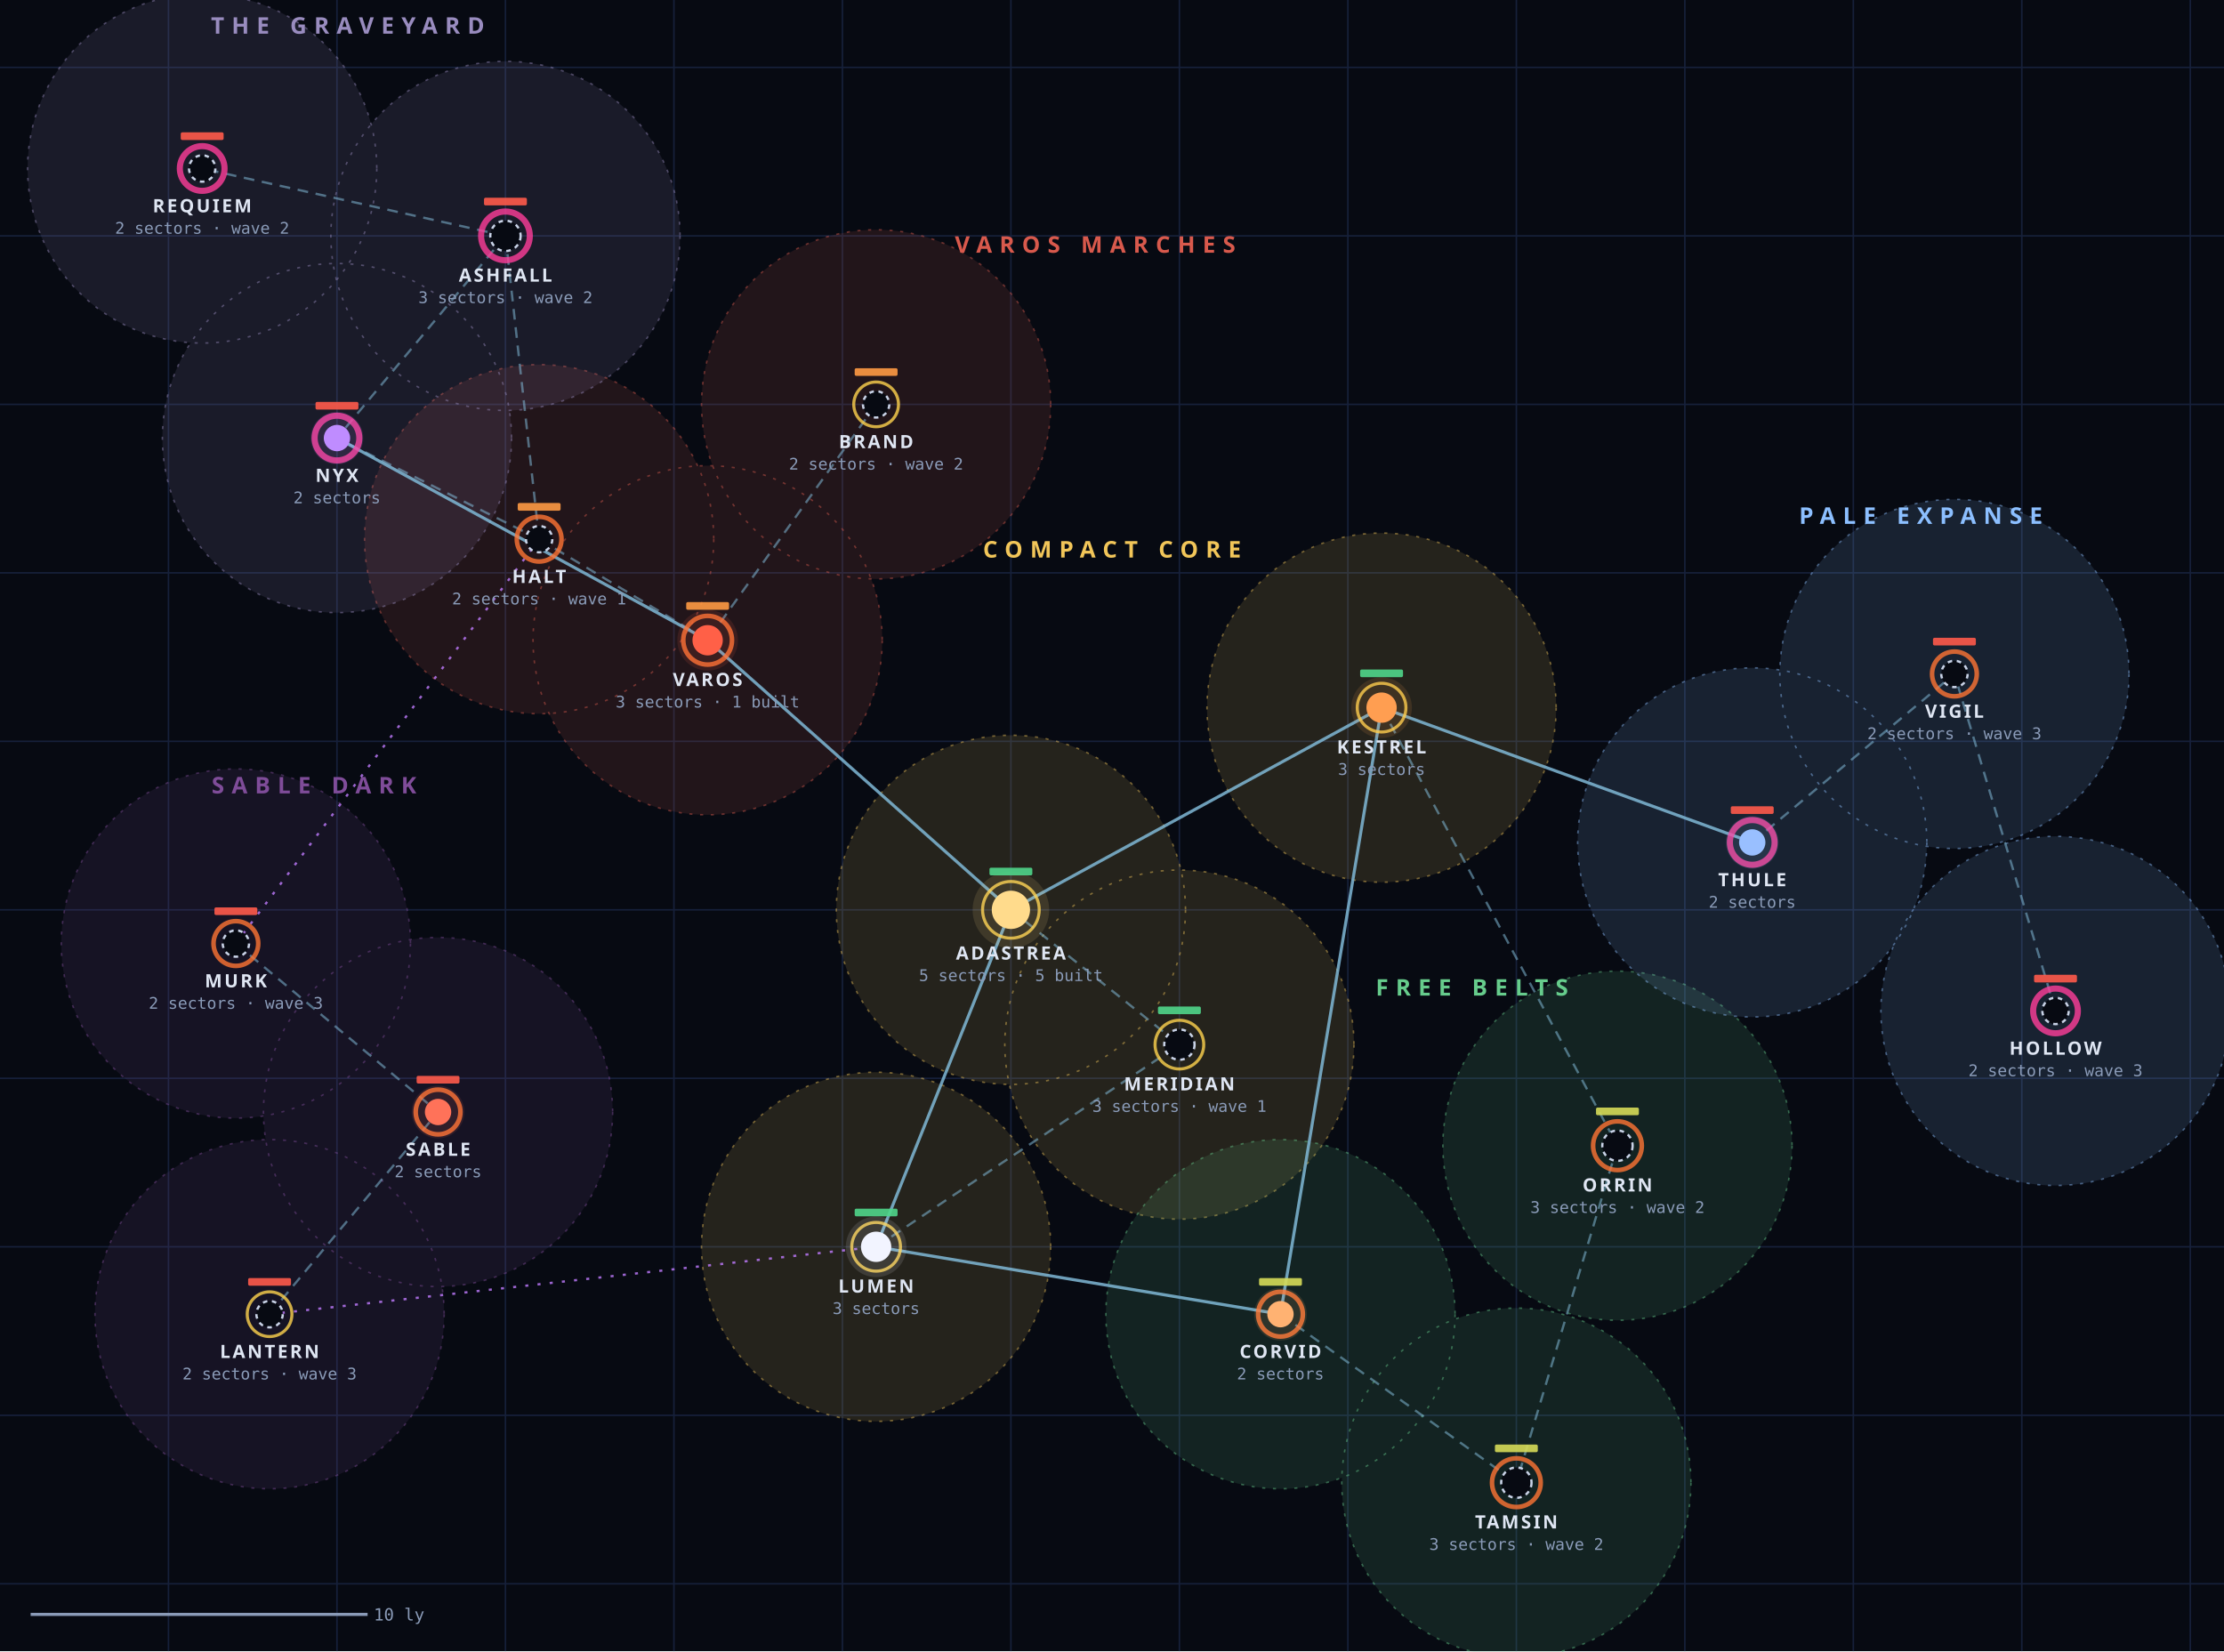
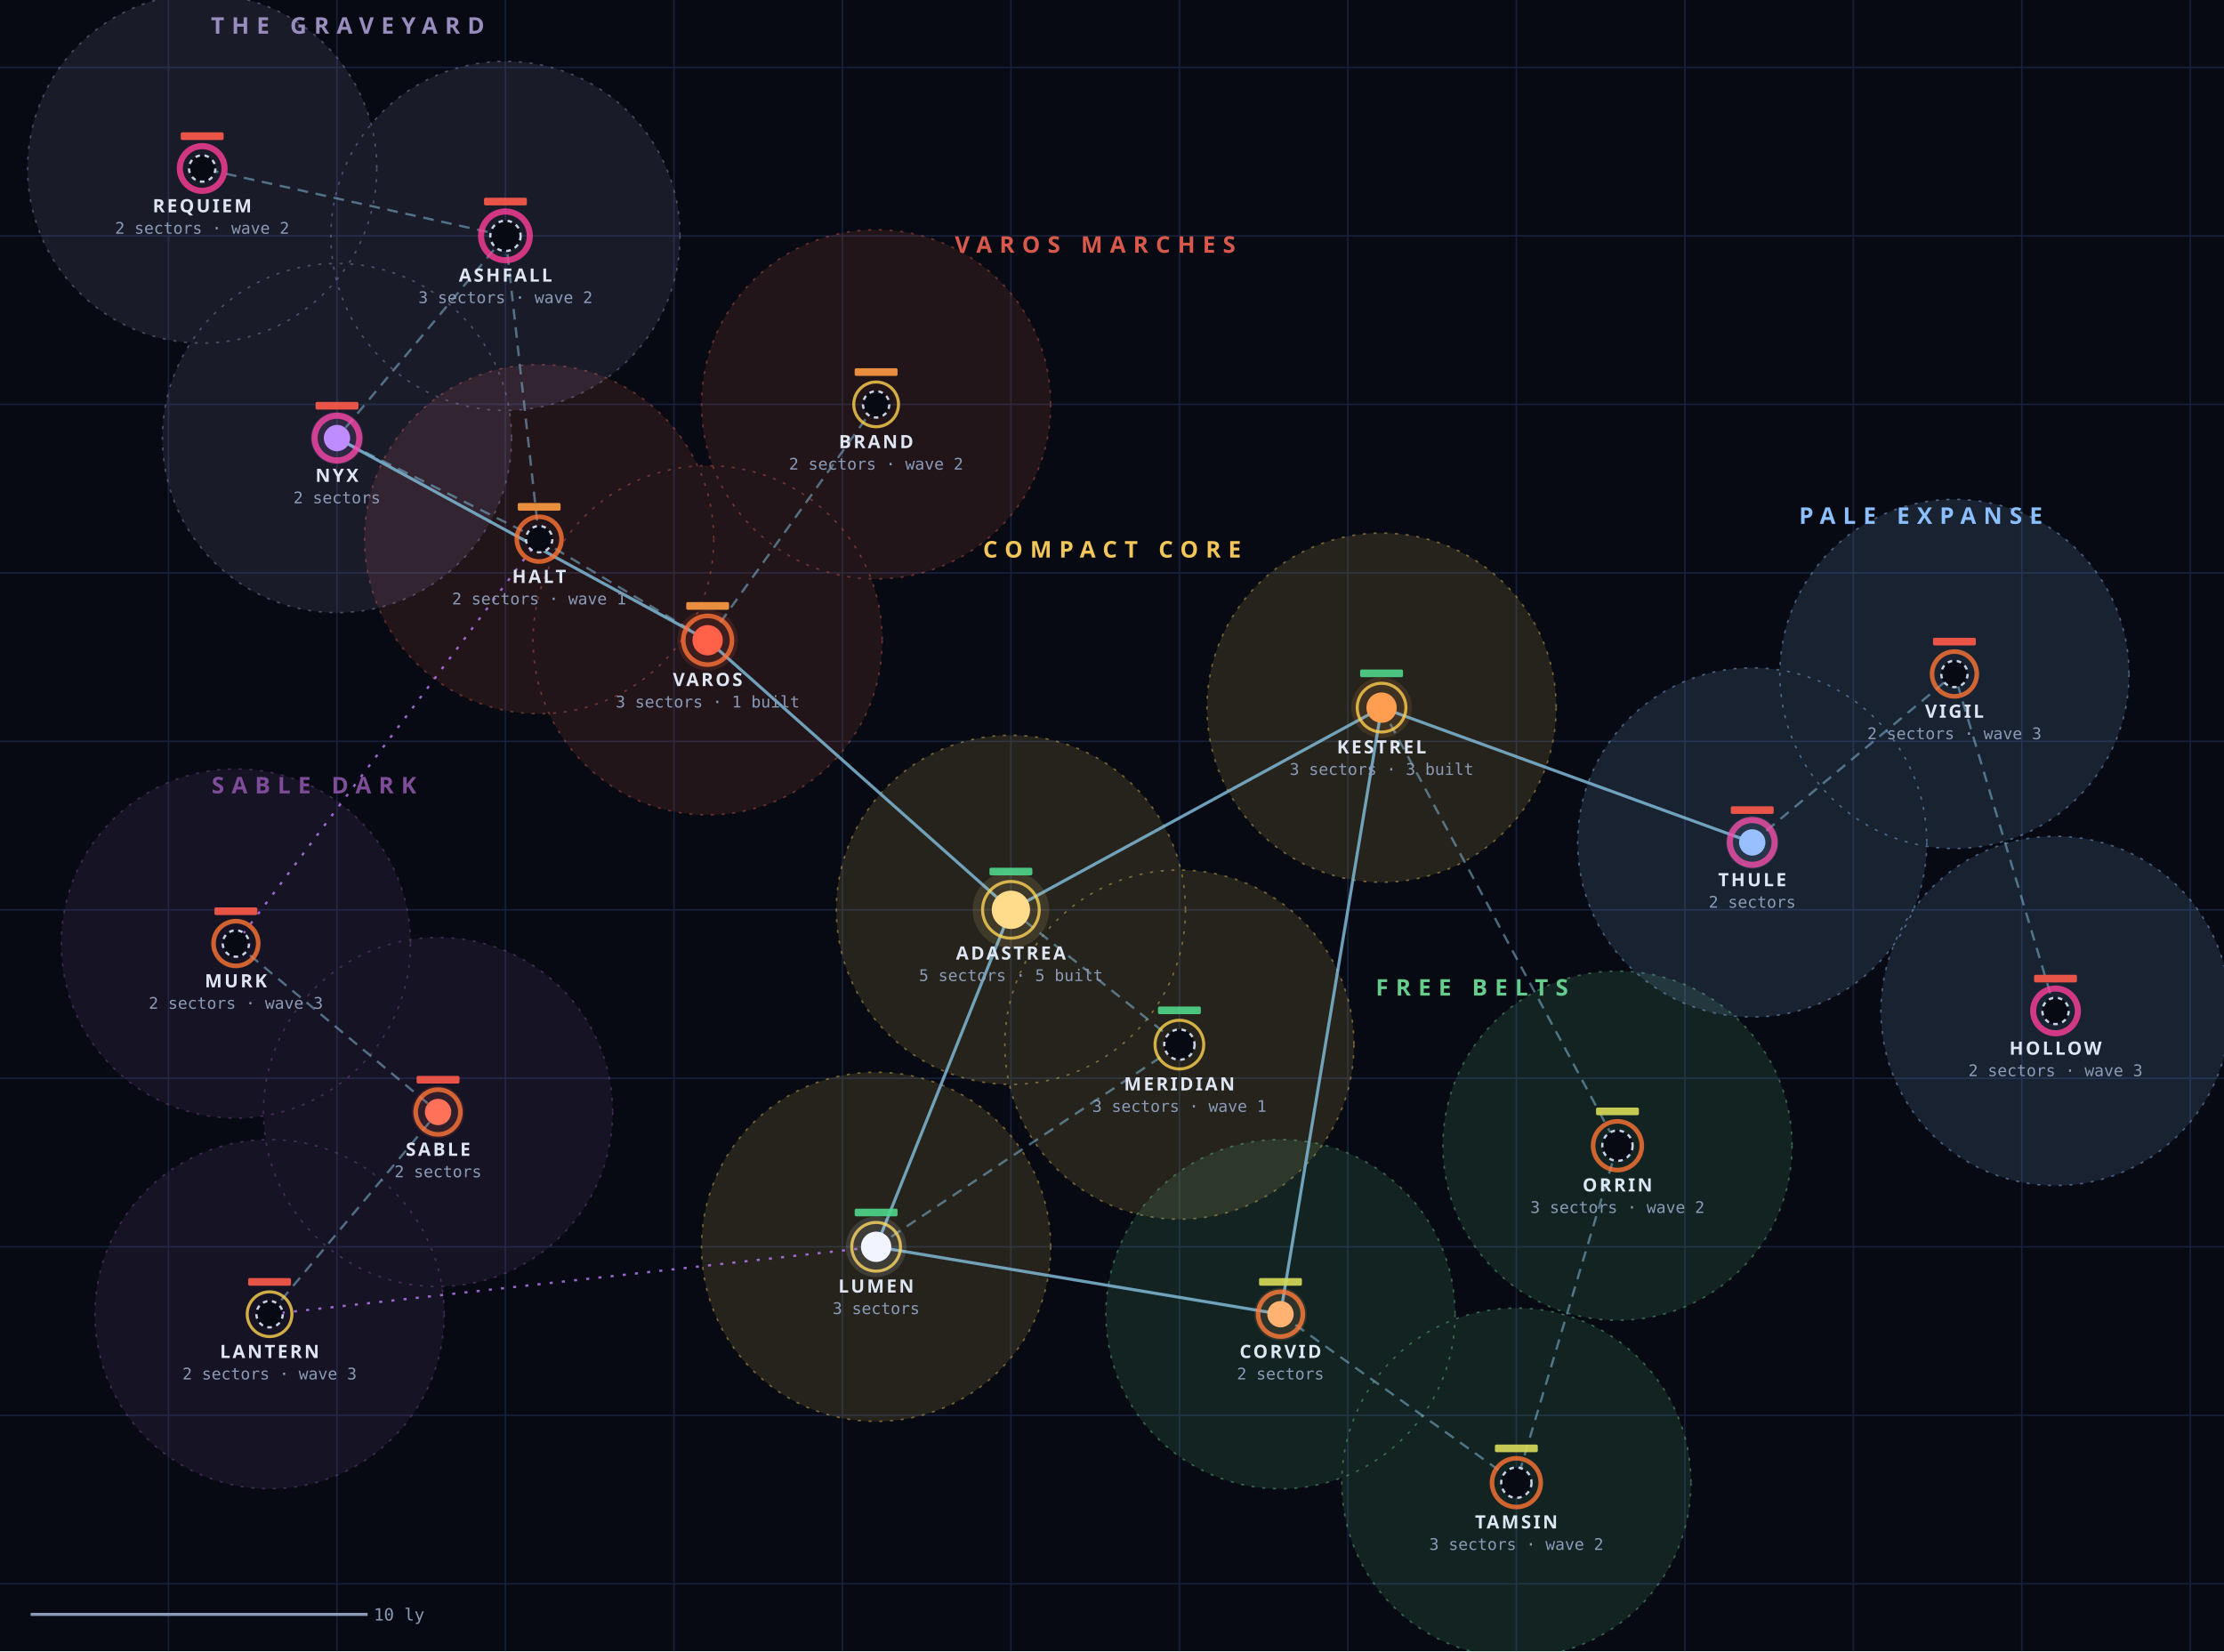
<svg xmlns="http://www.w3.org/2000/svg" viewBox="0 0 1452 1078" role="img" aria-label="Galaxy map: six regions, 19 systems">
  <style>.rname{font:700 15px sans-serif;letter-spacing:.32em}.sname{font:600 12px sans-serif;letter-spacing:.12em;fill:#dfe6f3}.ssub{font:10.5px monospace;fill:#8a9bb8}.scale text{font:11px monospace}</style>
  <rect width="100%" height="100%" fill="#070a12" />
  <g stroke="#16203a" stroke-width="1">
    <line x1="110.0" y1="0" x2="110.0" y2="1078" />
    <line x1="220.0" y1="0" x2="220.0" y2="1078" />
    <line x1="330.0" y1="0" x2="330.0" y2="1078" />
    <line x1="440.0" y1="0" x2="440.0" y2="1078" />
    <line x1="550.0" y1="0" x2="550.0" y2="1078" />
    <line x1="660.0" y1="0" x2="660.0" y2="1078" />
    <line x1="770.0" y1="0" x2="770.0" y2="1078" />
    <line x1="880.0" y1="0" x2="880.0" y2="1078" />
    <line x1="990.0" y1="0" x2="990.0" y2="1078" />
    <line x1="1100.0" y1="0" x2="1100.0" y2="1078" />
    <line x1="1210.0" y1="0" x2="1210.0" y2="1078" />
    <line x1="1320.0" y1="0" x2="1320.0" y2="1078" />
    <line x1="1430.0" y1="0" x2="1430.0" y2="1078" />
    <line x1="0" y1="1034.0" x2="1452" y2="1034.0" />
    <line x1="0" y1="924.0" x2="1452" y2="924.0" />
    <line x1="0" y1="814.0" x2="1452" y2="814.0" />
    <line x1="0" y1="704.0" x2="1452" y2="704.0" />
    <line x1="0" y1="594.0" x2="1452" y2="594.0" />
    <line x1="0" y1="484.0" x2="1452" y2="484.0" />
    <line x1="0" y1="374.0" x2="1452" y2="374.0" />
    <line x1="0" y1="264.0" x2="1452" y2="264.0" />
    <line x1="0" y1="154.0" x2="1452" y2="154.0" />
    <line x1="0" y1="44.0" x2="1452" y2="44.0" />
  </g>
  <g class="terr" data-region="compact_core" fill="rgba(242,198,89,1.0)" opacity="0.13">
    <circle cx="660.0" cy="594.0" r="114" />
    <circle cx="902.0" cy="462.0" r="114" />
    <circle cx="572.0" cy="814.0" r="114" />
    <circle cx="770.0" cy="682.0" r="114" />
  </g>
  <g fill="none" stroke="rgba(242,198,89,1.0)" stroke-width="1" stroke-dasharray="2 5" opacity="0.45">
    <circle cx="660.0" cy="594.0" r="114" />
    <circle cx="902.0" cy="462.0" r="114" />
    <circle cx="572.0" cy="814.0" r="114" />
    <circle cx="770.0" cy="682.0" r="114" />
  </g>
  <g class="terr" data-region="varos_marches" fill="rgba(216,89,76,1.0)" opacity="0.13">
    <circle cx="462.0" cy="418.0" r="114" />
    <circle cx="352.0" cy="352.0" r="114" />
    <circle cx="572.0" cy="264.0" r="114" />
  </g>
  <g fill="none" stroke="rgba(216,89,76,1.0)" stroke-width="1" stroke-dasharray="2 5" opacity="0.45">
    <circle cx="462.0" cy="418.0" r="114" />
    <circle cx="352.0" cy="352.0" r="114" />
    <circle cx="572.0" cy="264.0" r="114" />
  </g>
  <g class="terr" data-region="free_belts" fill="rgba(102,204,140,1.0)" opacity="0.13">
    <circle cx="836.0" cy="858.0" r="114" />
    <circle cx="990.0" cy="968.0" r="114" />
    <circle cx="1056.0" cy="748.0" r="114" />
  </g>
  <g fill="none" stroke="rgba(102,204,140,1.0)" stroke-width="1" stroke-dasharray="2 5" opacity="0.45">
    <circle cx="836.0" cy="858.0" r="114" />
    <circle cx="990.0" cy="968.0" r="114" />
    <circle cx="1056.0" cy="748.0" r="114" />
  </g>
  <g class="terr" data-region="graveyard" fill="rgba(153,140,191,1.0)" opacity="0.13">
    <circle cx="220.0" cy="286.0" r="114" />
    <circle cx="330.0" cy="154.0" r="114" />
    <circle cx="132.0" cy="110.0" r="114" />
  </g>
  <g fill="none" stroke="rgba(153,140,191,1.0)" stroke-width="1" stroke-dasharray="2 5" opacity="0.45">
    <circle cx="220.0" cy="286.0" r="114" />
    <circle cx="330.0" cy="154.0" r="114" />
    <circle cx="132.0" cy="110.0" r="114" />
  </g>
  <g class="terr" data-region="pale_expanse" fill="rgba(140,191,255,1.0)" opacity="0.13">
    <circle cx="1144.0" cy="550.0" r="114" />
    <circle cx="1276.0" cy="440.0" r="114" />
    <circle cx="1342.0" cy="660.0" r="114" />
  </g>
  <g fill="none" stroke="rgba(140,191,255,1.0)" stroke-width="1" stroke-dasharray="2 5" opacity="0.45">
    <circle cx="1144.0" cy="550.0" r="114" />
    <circle cx="1276.0" cy="440.0" r="114" />
    <circle cx="1342.0" cy="660.0" r="114" />
  </g>
  <g class="terr" data-region="sable_dark" fill="rgba(127,76,153,1.0)" opacity="0.13">
    <circle cx="286.0" cy="726.0" r="114" />
    <circle cx="154.0" cy="616.0" r="114" />
    <circle cx="176.0" cy="858.0" r="114" />
  </g>
  <g fill="none" stroke="rgba(127,76,153,1.0)" stroke-width="1" stroke-dasharray="2 5" opacity="0.45">
    <circle cx="286.0" cy="726.0" r="114" />
    <circle cx="154.0" cy="616.0" r="114" />
    <circle cx="176.0" cy="858.0" r="114" />
  </g>
  <text class="rname" x="726" y="364" fill="rgba(242,198,89,1.0)" text-anchor="middle">COMPACT CORE</text>
  <text class="rname" x="715" y="165" fill="rgba(216,89,76,1.0)" text-anchor="middle">VAROS MARCHES</text>
  <text class="rname" x="961" y="650" fill="rgba(102,204,140,1.0)" text-anchor="middle">FREE BELTS</text>
  <text class="rname" x="227" y="22" fill="rgba(153,140,191,1.0)" text-anchor="middle">THE GRAVEYARD</text>
  <text class="rname" x="1254" y="342" fill="rgba(140,191,255,1.0)" text-anchor="middle">PALE EXPANSE</text>
  <text class="rname" x="205" y="518" fill="rgba(127,76,153,1.0)" text-anchor="middle">SABLE DARK</text>
+   <line x1="836.0" y1="858.0" x2="902.0" y2="462.0" stroke="#7fb8d6" stroke-width="2" opacity="0.85" />
+   <line x1="352.0" y1="352.0" x2="154.0" y2="616.0" stroke="#c07bff" stroke-width="1.5" stroke-dasharray="2 6" opacity="0.8" />
+   <line x1="572.0" y1="264.0" x2="462.0" y2="418.0" stroke="#7fb8d6" stroke-width="1.5" stroke-dasharray="7 5" opacity="0.55" />
+   <line x1="330.0" y1="154.0" x2="132.0" y2="110.0" stroke="#7fb8d6" stroke-width="1.5" stroke-dasharray="7 5" opacity="0.55" />
+   <line x1="836.0" y1="858.0" x2="990.0" y2="968.0" stroke="#7fb8d6" stroke-width="1.5" stroke-dasharray="7 5" opacity="0.55" />
+   <line x1="660.0" y1="594.0" x2="462.0" y2="418.0" stroke="#7fb8d6" stroke-width="2" opacity="0.85" />
+   <line x1="1056.0" y1="748.0" x2="990.0" y2="968.0" stroke="#7fb8d6" stroke-width="1.5" stroke-dasharray="7 5" opacity="0.55" />
+   <line x1="660.0" y1="594.0" x2="572.0" y2="814.0" stroke="#7fb8d6" stroke-width="2" opacity="0.85" />
+   <line x1="330.0" y1="154.0" x2="352.0" y2="352.0" stroke="#7fb8d6" stroke-width="1.5" stroke-dasharray="7 5" opacity="0.55" />
+   <line x1="902.0" y1="462.0" x2="1056.0" y2="748.0" stroke="#7fb8d6" stroke-width="1.5" stroke-dasharray="7 5" opacity="0.55" />
+   <line x1="176.0" y1="858.0" x2="572.0" y2="814.0" stroke="#c07bff" stroke-width="1.5" stroke-dasharray="2 6" opacity="0.8" />
+   <line x1="902.0" y1="462.0" x2="1144.0" y2="550.0" stroke="#7fb8d6" stroke-width="2" opacity="0.85" />
+   <line x1="330.0" y1="154.0" x2="220.0" y2="286.0" stroke="#7fb8d6" stroke-width="1.5" stroke-dasharray="7 5" opacity="0.55" />
+   <line x1="572.0" y1="814.0" x2="770.0" y2="682.0" stroke="#7fb8d6" stroke-width="1.5" stroke-dasharray="7 5" opacity="0.55" />
+   <line x1="836.0" y1="858.0" x2="572.0" y2="814.0" stroke="#7fb8d6" stroke-width="2" opacity="0.85" />
+   <line x1="176.0" y1="858.0" x2="286.0" y2="726.0" stroke="#7fb8d6" stroke-width="1.5" stroke-dasharray="7 5" opacity="0.55" />
+   <line x1="220.0" y1="286.0" x2="462.0" y2="418.0" stroke="#7fb8d6" stroke-width="2" opacity="0.85" />
+   <line x1="660.0" y1="594.0" x2="902.0" y2="462.0" stroke="#7fb8d6" stroke-width="2" opacity="0.85" />
+   <line x1="154.0" y1="616.0" x2="286.0" y2="726.0" stroke="#7fb8d6" stroke-width="1.5" stroke-dasharray="7 5" opacity="0.55" />
  <line x1="660.0" y1="594.0" x2="770.0" y2="682.0" stroke="#7fb8d6" stroke-width="1.5" stroke-dasharray="7 5" opacity="0.55" />
+   <line x1="1144.0" y1="550.0" x2="1276.0" y2="440.0" stroke="#7fb8d6" stroke-width="1.5" stroke-dasharray="7 5" opacity="0.55" />
  <line x1="352.0" y1="352.0" x2="462.0" y2="418.0" stroke="#7fb8d6" stroke-width="1.5" stroke-dasharray="7 5" opacity="0.55" />
-   <line x1="176.0" y1="858.0" x2="572.0" y2="814.0" stroke="#c07bff" stroke-width="1.5" stroke-dasharray="2 6" opacity="0.8" />
-   <line x1="1144.0" y1="550.0" x2="1276.0" y2="440.0" stroke="#7fb8d6" stroke-width="1.5" stroke-dasharray="7 5" opacity="0.55" />
-   <line x1="660.0" y1="594.0" x2="572.0" y2="814.0" stroke="#7fb8d6" stroke-width="2" opacity="0.85" />
-   <line x1="836.0" y1="858.0" x2="902.0" y2="462.0" stroke="#7fb8d6" stroke-width="2" opacity="0.85" />
-   <line x1="572.0" y1="264.0" x2="462.0" y2="418.0" stroke="#7fb8d6" stroke-width="1.5" stroke-dasharray="7 5" opacity="0.55" />
-   <line x1="154.0" y1="616.0" x2="286.0" y2="726.0" stroke="#7fb8d6" stroke-width="1.5" stroke-dasharray="7 5" opacity="0.55" />
-   <line x1="836.0" y1="858.0" x2="990.0" y2="968.0" stroke="#7fb8d6" stroke-width="1.5" stroke-dasharray="7 5" opacity="0.55" />
-   <line x1="902.0" y1="462.0" x2="1056.0" y2="748.0" stroke="#7fb8d6" stroke-width="1.5" stroke-dasharray="7 5" opacity="0.55" />
-   <line x1="220.0" y1="286.0" x2="462.0" y2="418.0" stroke="#7fb8d6" stroke-width="2" opacity="0.85" />
-   <line x1="660.0" y1="594.0" x2="462.0" y2="418.0" stroke="#7fb8d6" stroke-width="2" opacity="0.85" />
-   <line x1="176.0" y1="858.0" x2="286.0" y2="726.0" stroke="#7fb8d6" stroke-width="1.5" stroke-dasharray="7 5" opacity="0.55" />
-   <line x1="572.0" y1="814.0" x2="770.0" y2="682.0" stroke="#7fb8d6" stroke-width="1.5" stroke-dasharray="7 5" opacity="0.55" />
  <line x1="1342.0" y1="660.0" x2="1276.0" y2="440.0" stroke="#7fb8d6" stroke-width="1.5" stroke-dasharray="7 5" opacity="0.55" />
-   <line x1="330.0" y1="154.0" x2="220.0" y2="286.0" stroke="#7fb8d6" stroke-width="1.5" stroke-dasharray="7 5" opacity="0.55" />
-   <line x1="330.0" y1="154.0" x2="352.0" y2="352.0" stroke="#7fb8d6" stroke-width="1.5" stroke-dasharray="7 5" opacity="0.55" />
  <line x1="352.0" y1="352.0" x2="220.0" y2="286.0" stroke="#7fb8d6" stroke-width="1.5" stroke-dasharray="7 5" opacity="0.55" />
-   <line x1="330.0" y1="154.0" x2="132.0" y2="110.0" stroke="#7fb8d6" stroke-width="1.5" stroke-dasharray="7 5" opacity="0.55" />
-   <line x1="836.0" y1="858.0" x2="572.0" y2="814.0" stroke="#7fb8d6" stroke-width="2" opacity="0.85" />
-   <line x1="1056.0" y1="748.0" x2="990.0" y2="968.0" stroke="#7fb8d6" stroke-width="1.5" stroke-dasharray="7 5" opacity="0.55" />
-   <line x1="660.0" y1="594.0" x2="902.0" y2="462.0" stroke="#7fb8d6" stroke-width="2" opacity="0.85" />
-   <line x1="902.0" y1="462.0" x2="1144.0" y2="550.0" stroke="#7fb8d6" stroke-width="2" opacity="0.85" />
-   <line x1="352.0" y1="352.0" x2="154.0" y2="616.0" stroke="#c07bff" stroke-width="1.5" stroke-dasharray="2 6" opacity="0.8" />
  <g class="sys" data-id="adastrea" tabindex="0" role="button" aria-label="Adastrea">
    <circle cx="660.0" cy="594.0" r="24.5" fill="transparent" />
    <circle cx="660.0" cy="594.0" r="18.5" fill="none" stroke="#ffd34d" stroke-width="2" opacity="0.8" />
    <circle cx="660.0" cy="594.0" r="25.0" fill="rgba(255,219,140,0.12)" />
    <circle cx="660.0" cy="594.0" r="12.5" fill="rgba(255,219,140,1.0)" />
    <text class="sname" x="660.0" y="626.5" text-anchor="middle">ADASTREA</text>
    <text class="ssub" x="660.0" y="640.5" text-anchor="middle">5 sectors · 5 built</text>
    <rect x="646.0" y="566.5" width="28" height="5" rx="1" fill="#4fd68a" opacity="0.9" />
  </g>
  <g class="sys" data-id="kestrel" tabindex="0" role="button" aria-label="Kestrel">
    <circle cx="902.0" cy="462.0" r="21.9" fill="transparent" />
    <circle cx="902.0" cy="462.0" r="15.9" fill="none" stroke="#ffd34d" stroke-width="2" opacity="0.8" />
    <circle cx="902.0" cy="462.0" r="19.8" fill="rgba(255,158,81,0.12)" />
    <circle cx="902.0" cy="462.0" r="9.9" fill="rgba(255,158,81,1.0)" />
    <text class="sname" x="902.0" y="491.9" text-anchor="middle">KESTREL</text>
-     <text class="ssub" x="902.0" y="505.9" text-anchor="middle">3 sectors</text>
+     <text class="ssub" x="902.0" y="505.9" text-anchor="middle">3 sectors · 3 built</text>
    <rect x="888.0" y="437.1" width="28" height="5" rx="1" fill="#4fd68a" opacity="0.9" />
  </g>
  <g class="sys" data-id="varos" tabindex="0" role="button" aria-label="Varos">
    <circle cx="462.0" cy="418.0" r="21.9" fill="transparent" />
    <circle cx="462.0" cy="418.0" r="15.9" fill="none" stroke="#ff7433" stroke-width="3" opacity="0.8" />
    <circle cx="462.0" cy="418.0" r="19.8" fill="rgba(255,96,71,0.12)" />
    <circle cx="462.0" cy="418.0" r="9.9" fill="rgba(255,96,71,1.0)" />
    <text class="sname" x="462.0" y="447.9" text-anchor="middle">VAROS</text>
    <text class="ssub" x="462.0" y="461.9" text-anchor="middle">3 sectors · 1 built</text>
    <rect x="448.0" y="393.1" width="28" height="5" rx="1" fill="#ff9a42" opacity="0.9" />
  </g>
  <g class="sys" data-id="lumen" tabindex="0" role="button" aria-label="Lumen">
    <circle cx="572.0" cy="814.0" r="21.9" fill="transparent" />
    <circle cx="572.0" cy="814.0" r="15.9" fill="none" stroke="#ffd34d" stroke-width="2" opacity="0.8" />
    <circle cx="572.0" cy="814.0" r="19.8" fill="rgba(242,244,255,0.12)" />
    <circle cx="572.0" cy="814.0" r="9.9" fill="rgba(242,244,255,1.0)" />
    <text class="sname" x="572.0" y="843.9" text-anchor="middle">LUMEN</text>
    <text class="ssub" x="572.0" y="857.9" text-anchor="middle">3 sectors</text>
    <rect x="558.0" y="789.1" width="28" height="5" rx="1" fill="#4fd68a" opacity="0.9" />
  </g>
  <g class="sys" data-id="corvid" tabindex="0" role="button" aria-label="Corvid">
    <circle cx="836.0" cy="858.0" r="20.6" fill="transparent" />
    <circle cx="836.0" cy="858.0" r="14.6" fill="none" stroke="#ff7433" stroke-width="3" opacity="0.8" />
    <circle cx="836.0" cy="858.0" r="17.2" fill="rgba(255,178,114,0.12)" />
    <circle cx="836.0" cy="858.0" r="8.6" fill="rgba(255,178,114,1.0)" />
    <text class="sname" x="836.0" y="886.6" text-anchor="middle">CORVID</text>
    <text class="ssub" x="836.0" y="900.6" text-anchor="middle">2 sectors</text>
    <rect x="822.0" y="834.4" width="28" height="5" rx="1" fill="#d6dc58" opacity="0.9" />
  </g>
  <g class="sys" data-id="thule" tabindex="0" role="button" aria-label="Thule">
    <circle cx="1144.0" cy="550.0" r="20.6" fill="transparent" />
    <circle cx="1144.0" cy="550.0" r="14.6" fill="none" stroke="#ff3d9a" stroke-width="4" opacity="0.8" />
    <circle cx="1144.0" cy="550.0" r="17.2" fill="rgba(153,191,255,0.12)" />
    <circle cx="1144.0" cy="550.0" r="8.6" fill="rgba(153,191,255,1.0)" />
    <text class="sname" x="1144.0" y="578.6" text-anchor="middle">THULE</text>
    <text class="ssub" x="1144.0" y="592.6" text-anchor="middle">2 sectors</text>
    <rect x="1130.0" y="526.4" width="28" height="5" rx="1" fill="#ff5a4a" opacity="0.9" />
  </g>
  <g class="sys" data-id="nyx" tabindex="0" role="button" aria-label="Nyx">
    <circle cx="220.0" cy="286.0" r="20.6" fill="transparent" />
    <circle cx="220.0" cy="286.0" r="14.6" fill="none" stroke="#ff3d9a" stroke-width="4" opacity="0.8" />
    <circle cx="220.0" cy="286.0" r="17.2" fill="rgba(191,140,255,0.12)" />
    <circle cx="220.0" cy="286.0" r="8.6" fill="rgba(191,140,255,1.0)" />
    <text class="sname" x="220.0" y="314.6" text-anchor="middle">NYX</text>
    <text class="ssub" x="220.0" y="328.6" text-anchor="middle">2 sectors</text>
    <rect x="206.0" y="262.4" width="28" height="5" rx="1" fill="#ff5a4a" opacity="0.9" />
  </g>
  <g class="sys" data-id="sable" tabindex="0" role="button" aria-label="Sable">
    <circle cx="286.0" cy="726.0" r="20.6" fill="transparent" />
    <circle cx="286.0" cy="726.0" r="14.6" fill="none" stroke="#ff7433" stroke-width="3" opacity="0.8" />
    <circle cx="286.0" cy="726.0" r="17.2" fill="rgba(255,114,89,0.12)" />
    <circle cx="286.0" cy="726.0" r="8.6" fill="rgba(255,114,89,1.0)" />
    <text class="sname" x="286.0" y="754.6" text-anchor="middle">SABLE</text>
    <text class="ssub" x="286.0" y="768.6" text-anchor="middle">2 sectors</text>
    <rect x="272.0" y="702.4" width="28" height="5" rx="1" fill="#ff5a4a" opacity="0.9" />
  </g>
  <g class="sys" data-id="meridian" tabindex="0" role="button" aria-label="Meridian">
    <circle cx="770.0" cy="682.0" r="21.9" fill="transparent" />
    <circle cx="770.0" cy="682.0" r="15.9" fill="none" stroke="#ffd34d" stroke-width="2" opacity="0.8" />
    <circle cx="770.0" cy="682.0" r="9.9" fill="#070a12" stroke="#c8d2e6" stroke-width="1.5" stroke-dasharray="3 3" />
    <text class="sname" x="770.0" y="711.9" text-anchor="middle">MERIDIAN</text>
    <text class="ssub" x="770.0" y="725.9" text-anchor="middle">3 sectors · wave 1</text>
    <rect x="756.0" y="657.1" width="28" height="5" rx="1" fill="#4fd68a" opacity="0.9" />
  </g>
  <g class="sys" data-id="halt" tabindex="0" role="button" aria-label="Halt">
    <circle cx="352.0" cy="352.0" r="20.6" fill="transparent" />
    <circle cx="352.0" cy="352.0" r="14.6" fill="none" stroke="#ff7433" stroke-width="3" opacity="0.8" />
    <circle cx="352.0" cy="352.0" r="8.6" fill="#070a12" stroke="#c8d2e6" stroke-width="1.5" stroke-dasharray="3 3" />
    <text class="sname" x="352.0" y="380.6" text-anchor="middle">HALT</text>
    <text class="ssub" x="352.0" y="394.6" text-anchor="middle">2 sectors · wave 1</text>
    <rect x="338.0" y="328.4" width="28" height="5" rx="1" fill="#ff9a42" opacity="0.9" />
  </g>
  <g class="sys" data-id="brand" tabindex="0" role="button" aria-label="Brand">
    <circle cx="572.0" cy="264.0" r="20.6" fill="transparent" />
    <circle cx="572.0" cy="264.0" r="14.6" fill="none" stroke="#ffd34d" stroke-width="2" opacity="0.8" />
    <circle cx="572.0" cy="264.0" r="8.6" fill="#070a12" stroke="#c8d2e6" stroke-width="1.5" stroke-dasharray="3 3" />
    <text class="sname" x="572.0" y="292.6" text-anchor="middle">BRAND</text>
    <text class="ssub" x="572.0" y="306.6" text-anchor="middle">2 sectors · wave 2</text>
    <rect x="558.0" y="240.4" width="28" height="5" rx="1" fill="#ff9a42" opacity="0.9" />
  </g>
  <g class="sys" data-id="tamsin" tabindex="0" role="button" aria-label="Tamsin">
    <circle cx="990.0" cy="968.0" r="21.9" fill="transparent" />
    <circle cx="990.0" cy="968.0" r="15.9" fill="none" stroke="#ff7433" stroke-width="3" opacity="0.8" />
    <circle cx="990.0" cy="968.0" r="9.9" fill="#070a12" stroke="#c8d2e6" stroke-width="1.5" stroke-dasharray="3 3" />
    <text class="sname" x="990.0" y="997.9" text-anchor="middle">TAMSIN</text>
    <text class="ssub" x="990.0" y="1011.9" text-anchor="middle">3 sectors · wave 2</text>
    <rect x="976.0" y="943.1" width="28" height="5" rx="1" fill="#d6dc58" opacity="0.9" />
  </g>
  <g class="sys" data-id="orrin" tabindex="0" role="button" aria-label="Orrin">
    <circle cx="1056.0" cy="748.0" r="21.9" fill="transparent" />
    <circle cx="1056.0" cy="748.0" r="15.9" fill="none" stroke="#ff7433" stroke-width="3" opacity="0.8" />
    <circle cx="1056.0" cy="748.0" r="9.9" fill="#070a12" stroke="#c8d2e6" stroke-width="1.5" stroke-dasharray="3 3" />
    <text class="sname" x="1056.0" y="777.9" text-anchor="middle">ORRIN</text>
    <text class="ssub" x="1056.0" y="791.9" text-anchor="middle">3 sectors · wave 2</text>
    <rect x="1042.0" y="723.1" width="28" height="5" rx="1" fill="#d6dc58" opacity="0.9" />
  </g>
  <g class="sys" data-id="ashfall" tabindex="0" role="button" aria-label="Ashfall">
    <circle cx="330.0" cy="154.0" r="21.9" fill="transparent" />
    <circle cx="330.0" cy="154.0" r="15.9" fill="none" stroke="#ff3d9a" stroke-width="4" opacity="0.8" />
    <circle cx="330.0" cy="154.0" r="9.9" fill="#070a12" stroke="#c8d2e6" stroke-width="1.5" stroke-dasharray="3 3" />
    <text class="sname" x="330.0" y="183.9" text-anchor="middle">ASHFALL</text>
    <text class="ssub" x="330.0" y="197.9" text-anchor="middle">3 sectors · wave 2</text>
    <rect x="316.0" y="129.1" width="28" height="5" rx="1" fill="#ff5a4a" opacity="0.9" />
  </g>
  <g class="sys" data-id="requiem" tabindex="0" role="button" aria-label="Requiem">
    <circle cx="132.0" cy="110.0" r="20.6" fill="transparent" />
    <circle cx="132.0" cy="110.0" r="14.6" fill="none" stroke="#ff3d9a" stroke-width="4" opacity="0.8" />
    <circle cx="132.0" cy="110.0" r="8.6" fill="#070a12" stroke="#c8d2e6" stroke-width="1.5" stroke-dasharray="3 3" />
    <text class="sname" x="132.0" y="138.6" text-anchor="middle">REQUIEM</text>
    <text class="ssub" x="132.0" y="152.6" text-anchor="middle">2 sectors · wave 2</text>
    <rect x="118.0" y="86.4" width="28" height="5" rx="1" fill="#ff5a4a" opacity="0.9" />
  </g>
  <g class="sys" data-id="vigil" tabindex="0" role="button" aria-label="Vigil">
    <circle cx="1276.0" cy="440.0" r="20.6" fill="transparent" />
    <circle cx="1276.0" cy="440.0" r="14.6" fill="none" stroke="#ff7433" stroke-width="3" opacity="0.8" />
    <circle cx="1276.0" cy="440.0" r="8.6" fill="#070a12" stroke="#c8d2e6" stroke-width="1.5" stroke-dasharray="3 3" />
    <text class="sname" x="1276.0" y="468.6" text-anchor="middle">VIGIL</text>
    <text class="ssub" x="1276.0" y="482.6" text-anchor="middle">2 sectors · wave 3</text>
    <rect x="1262.0" y="416.4" width="28" height="5" rx="1" fill="#ff5a4a" opacity="0.9" />
  </g>
  <g class="sys" data-id="hollow" tabindex="0" role="button" aria-label="Hollow">
    <circle cx="1342.0" cy="660.0" r="20.6" fill="transparent" />
    <circle cx="1342.0" cy="660.0" r="14.6" fill="none" stroke="#ff3d9a" stroke-width="4" opacity="0.8" />
    <circle cx="1342.0" cy="660.0" r="8.6" fill="#070a12" stroke="#c8d2e6" stroke-width="1.5" stroke-dasharray="3 3" />
    <text class="sname" x="1342.0" y="688.6" text-anchor="middle">HOLLOW</text>
    <text class="ssub" x="1342.0" y="702.6" text-anchor="middle">2 sectors · wave 3</text>
    <rect x="1328.0" y="636.4" width="28" height="5" rx="1" fill="#ff5a4a" opacity="0.9" />
  </g>
  <g class="sys" data-id="murk" tabindex="0" role="button" aria-label="Murk">
    <circle cx="154.0" cy="616.0" r="20.6" fill="transparent" />
    <circle cx="154.0" cy="616.0" r="14.6" fill="none" stroke="#ff7433" stroke-width="3" opacity="0.8" />
    <circle cx="154.0" cy="616.0" r="8.6" fill="#070a12" stroke="#c8d2e6" stroke-width="1.5" stroke-dasharray="3 3" />
    <text class="sname" x="154.0" y="644.6" text-anchor="middle">MURK</text>
    <text class="ssub" x="154.0" y="658.6" text-anchor="middle">2 sectors · wave 3</text>
    <rect x="140.0" y="592.4" width="28" height="5" rx="1" fill="#ff5a4a" opacity="0.9" />
  </g>
  <g class="sys" data-id="lantern" tabindex="0" role="button" aria-label="Lantern">
    <circle cx="176.0" cy="858.0" r="20.6" fill="transparent" />
    <circle cx="176.0" cy="858.0" r="14.6" fill="none" stroke="#ffd34d" stroke-width="2" opacity="0.8" />
    <circle cx="176.0" cy="858.0" r="8.6" fill="#070a12" stroke="#c8d2e6" stroke-width="1.5" stroke-dasharray="3 3" />
    <text class="sname" x="176.0" y="886.6" text-anchor="middle">LANTERN</text>
    <text class="ssub" x="176.0" y="900.6" text-anchor="middle">2 sectors · wave 3</text>
    <rect x="162.0" y="834.4" width="28" height="5" rx="1" fill="#ff5a4a" opacity="0.9" />
  </g>
  <g class="scale">
    <line x1="20" y1="1054" x2="240" y2="1054" stroke="#8a9bb8" stroke-width="2" />
    <text x="244" y="1058" fill="#8a9bb8">10 ly</text>
  </g>
</svg>
